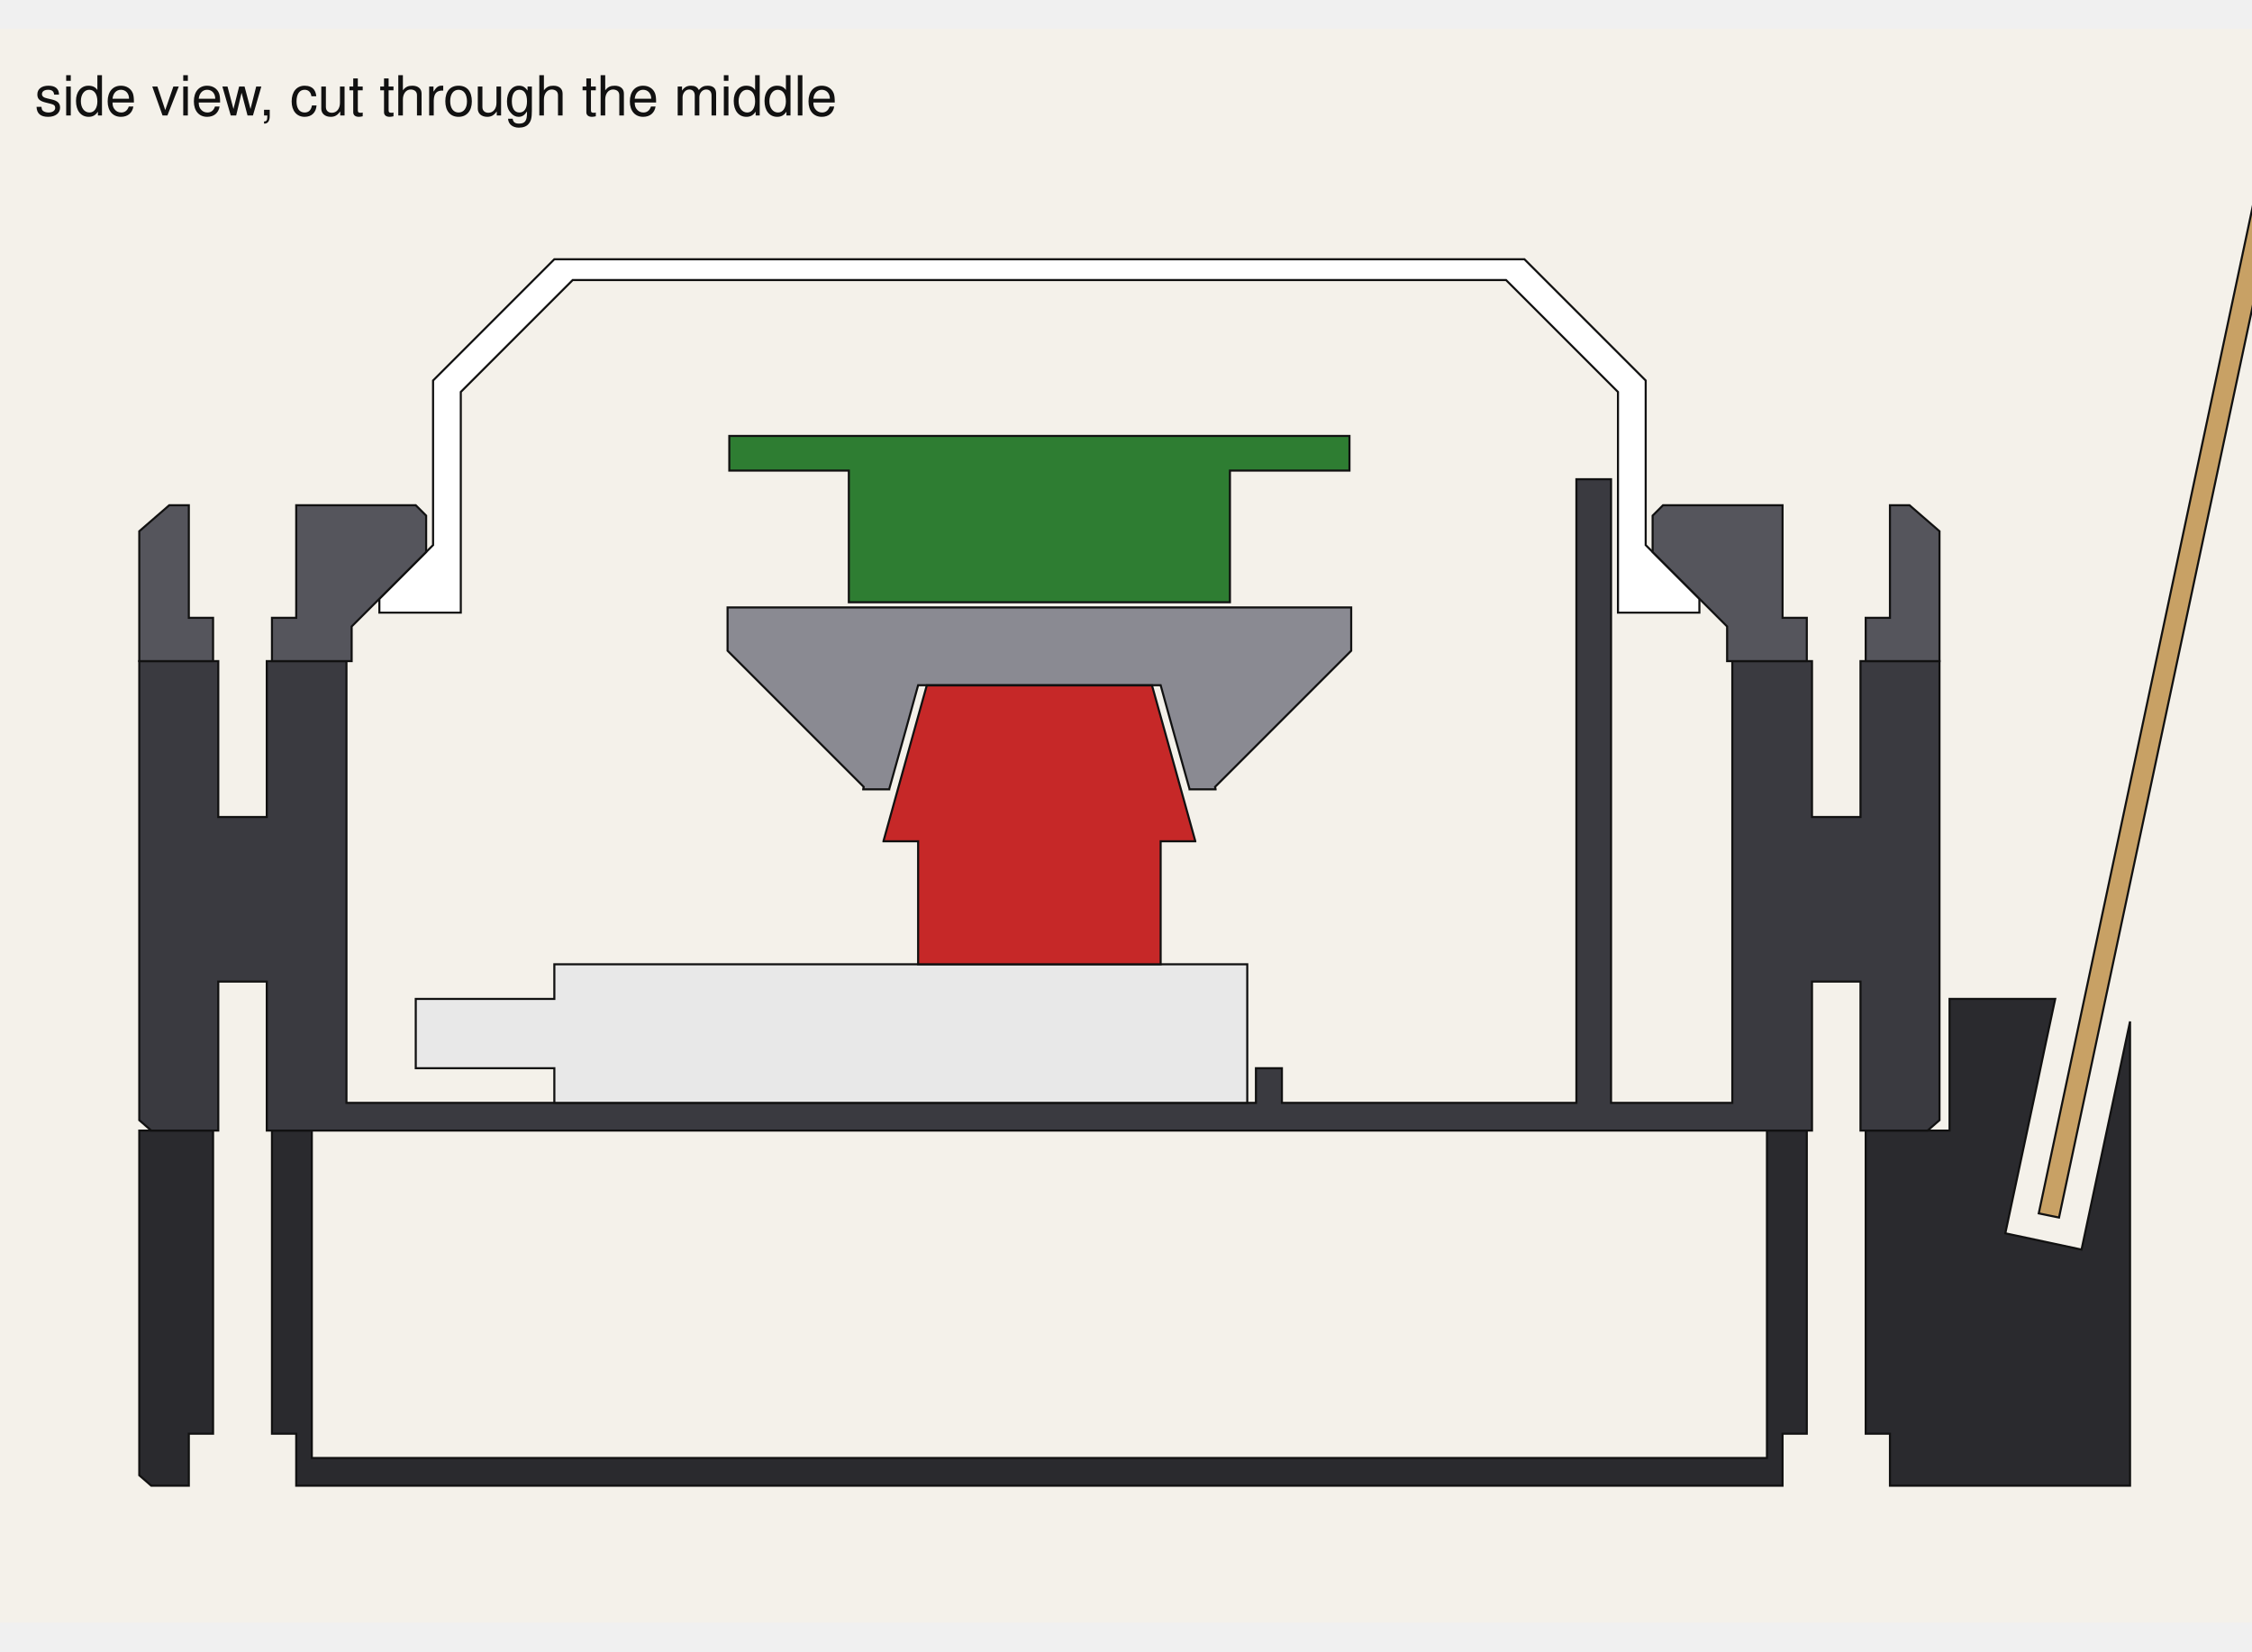
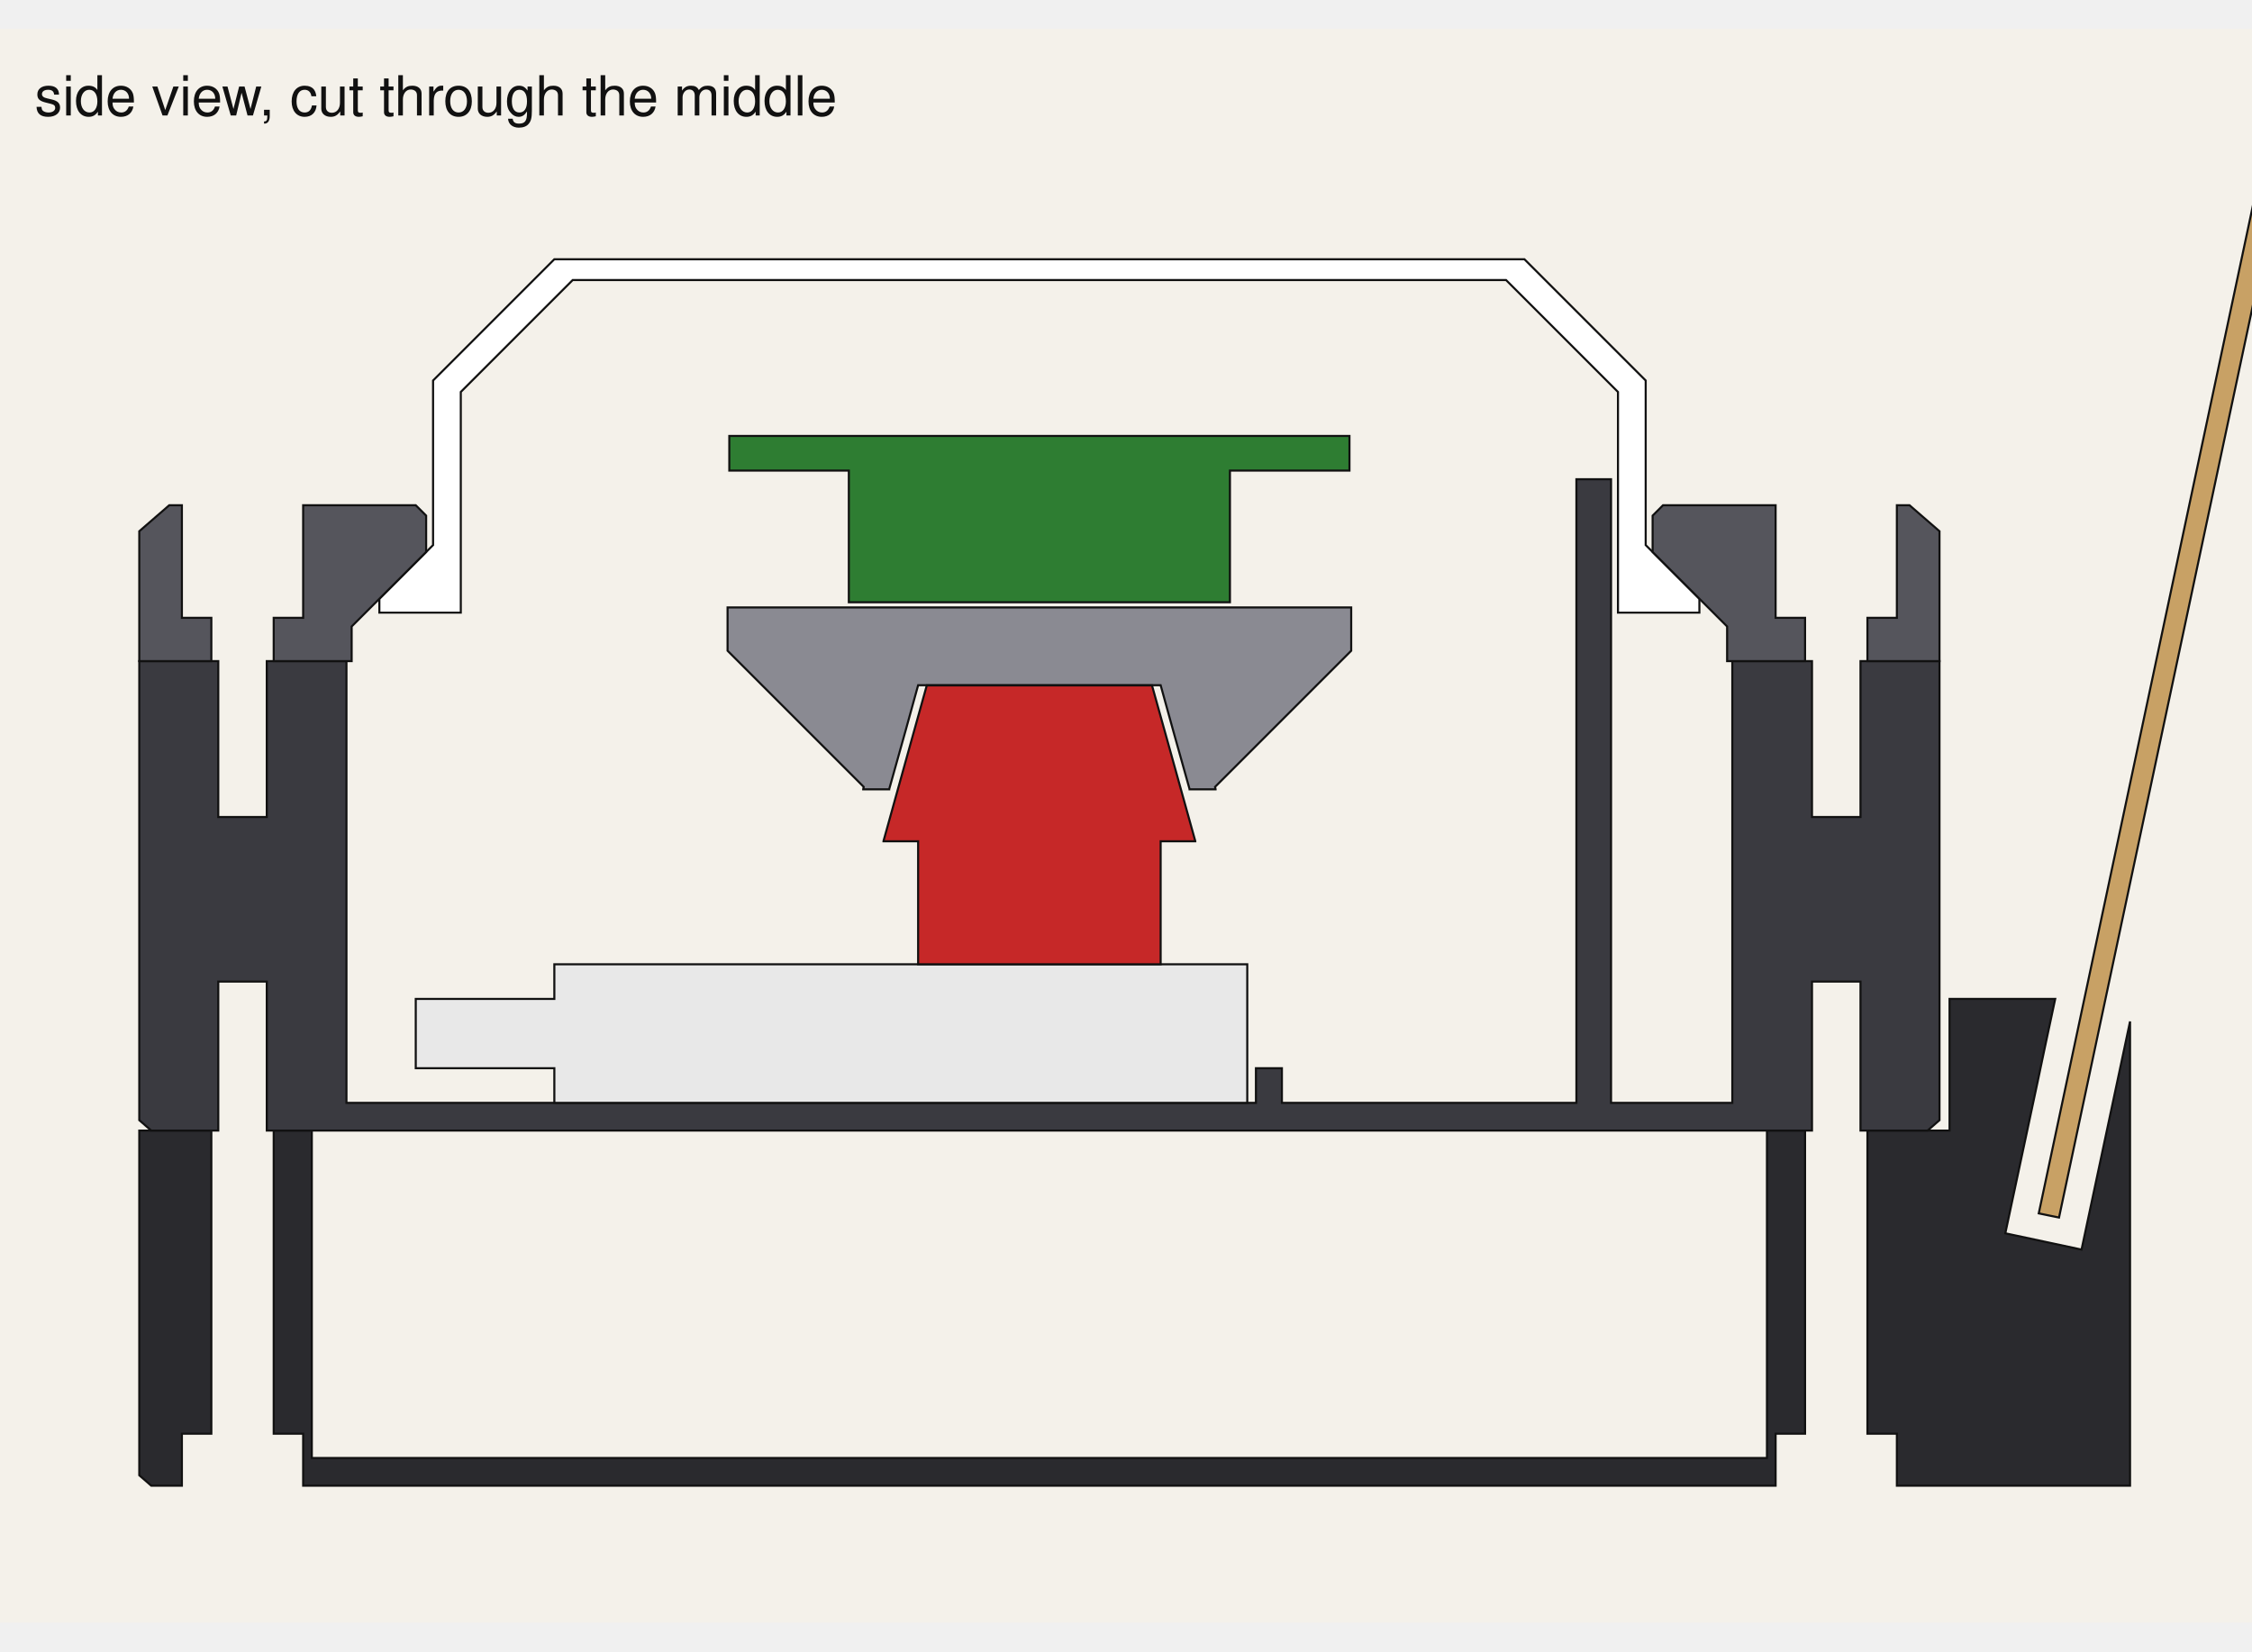
<svg xmlns="http://www.w3.org/2000/svg" viewBox="-60 -62 130 92" width="1320" height="968">
  <rect x="-60" y="-62" width="130" height="92" fill="#f4f1ea" />
-   <path d="M-47.70,19.10 L-49.10,19.10 L-49.10,22.10 L-51.27,22.10 L-51.96,21.50 L-51.96,1.60 L-50.00,1.60 L-49.07,1.60 L-47.70,1.60 Z M-42.00,20.50 L-40.73,20.50 L-40.71,20.50 L-39.67,20.50 L-39.63,20.50 L23.70,20.50 L24.13,20.50 L24.53,20.50 L41.69,20.50 L41.76,20.50 L42.00,20.50 L42.00,1.60 L44.30,1.60 L44.30,19.10 L42.90,19.10 L42.90,22.10 L34.42,22.10 L34.19,22.10 L34.00,22.10 L33.86,22.10 L33.76,22.10 L33.70,22.10 L33.69,22.10 L32.29,22.10 L32.09,22.10 L31.84,22.10 L31.55,22.10 L31.22,22.10 L30.86,22.10 L30.47,22.10 L30.06,22.10 L29.65,22.10 L29.24,22.10 L28.99,22.10 L28.59,22.10 L28.20,22.10 L27.83,22.10 L27.50,22.10 L27.21,22.10 L26.96,22.10 L1.29,22.10 L0.98,22.10 L0.63,22.10 L0.25,22.10 L-0.13,22.10 L-5.75,22.10 L-5.77,22.10 L-5.85,22.10 L-5.98,22.10 L-6.18,22.10 L-6.44,22.10 L-6.75,22.10 L-7.11,22.10 L-7.52,22.10 L-7.97,22.10 L-8.45,22.10 L-8.96,22.10 L-9.48,22.10 L-10.00,22.10 L-42.90,22.10 L-42.90,19.10 L-44.30,19.10 L-44.30,1.60 L-42.00,1.60 Z M58.04,-3.19 L57.63,-1.24 L55.76,7.53 L58.01,8.01 L60.16,8.47 L61.87,0.43 L62.43,-2.20 L62.96,-4.70 L62.96,-2.20 L62.96,5.94 L62.96,8.70 L62.96,11.85 L62.96,22.10 L49.37,22.10 L49.30,22.10 L49.10,22.10 L49.10,19.10 L47.70,19.10 L47.70,1.60 L49.07,1.60 L50.00,1.60 L52.54,1.60 L52.54,-6.00 L55.07,-6.00 L58.64,-6.00 Z" fill="#2a2a2e" fill-rule="evenodd" stroke="#111" stroke-width="0.12" />
+   <path d="M-47.80,19.10 L-49.50,19.10 L-49.50,22.10 L-51.27,22.10 L-51.96,21.50 L-51.96,1.60 L-50.00,1.60 L-49.07,1.60 L-47.80,1.60 Z M-42.00,20.50 L-40.73,20.50 L-40.71,20.50 L-39.67,20.50 L-39.63,20.50 L23.70,20.50 L24.13,20.50 L24.53,20.50 L41.69,20.50 L41.76,20.50 L42.00,20.50 L42.00,1.60 L44.20,1.60 L44.20,19.10 L42.50,19.10 L42.50,22.10 L42.26,22.10 L42.25,22.10 L34.24,22.10 L34.10,22.10 L34.00,22.10 L33.95,22.10 L33.94,22.10 L33.54,22.10 L33.43,22.10 L33.27,22.10 L33.05,22.10 L32.79,22.10 L32.49,22.10 L32.15,22.10 L31.77,22.10 L31.37,22.10 L30.96,22.10 L30.80,22.10 L30.39,22.10 L30.19,22.10 L29.95,22.10 L29.69,22.10 L29.41,22.10 L29.00,22.10 L28.60,22.10 L28.21,22.10 L27.85,22.10 L27.52,22.10 L27.23,22.10 L26.98,22.10 L1.46,22.10 L1.11,22.10 L0.71,22.10 L0.29,22.10 L-0.14,22.10 L-5.74,22.10 L-5.76,22.10 L-5.84,22.10 L-5.97,22.10 L-6.17,22.10 L-6.42,22.10 L-6.73,22.10 L-7.09,22.10 L-7.50,22.10 L-7.95,22.10 L-8.43,22.10 L-8.94,22.10 L-9.46,22.10 L-9.98,22.10 L-42.50,22.10 L-42.50,19.10 L-44.20,19.10 L-44.20,1.60 L-42.00,1.60 Z M58.04,-3.19 L57.63,-1.24 L55.76,7.53 L58.01,8.01 L60.16,8.47 L61.87,0.43 L62.43,-2.20 L62.96,-4.70 L62.96,-2.20 L62.96,5.94 L62.96,8.70 L62.96,11.85 L62.96,22.10 L49.79,22.10 L49.72,22.10 L49.50,22.10 L49.50,19.10 L47.80,19.10 L47.80,1.60 L49.07,1.60 L50.00,1.60 L52.54,1.60 L52.54,-6.00 L55.07,-6.00 L58.64,-6.00 Z" fill="#2a2a2e" fill-rule="evenodd" stroke="#111" stroke-width="0.12" />
  <path d="M33.00,0.00 L40.00,0.00 L40.00,-25.50 L44.60,-25.50 L44.60,-16.50 L47.40,-16.50 L47.40,-25.50 L51.96,-25.50 L51.96,1.00 L51.27,1.60 L47.40,1.60 L47.40,-7.00 L44.60,-7.00 L44.60,1.60 L20.71,1.60 L-44.60,1.60 L-44.60,-7.00 L-47.40,-7.00 L-47.40,1.60 L-51.27,1.60 L-51.96,1.00 L-51.96,-25.50 L-47.40,-25.50 L-47.40,-16.50 L-44.60,-16.50 L-44.60,-25.50 L-40.00,-25.50 L-40.00,0.00 L-24.93,0.00 L-16.53,0.00 L-0.60,0.00 L-0.34,0.00 L-0.00,0.00 L0.41,0.00 L0.85,0.00 L1.31,0.00 L1.76,0.00 L2.17,0.00 L2.54,0.00 L2.85,0.00 L12.50,0.00 L12.50,-0.56 L12.50,-1.00 L12.50,-2.00 L13.21,-2.00 L14.00,-2.00 L14.00,-0.94 L14.00,0.00 L20.15,0.00 L20.81,0.00 L21.51,0.00 L22.27,0.00 L23.11,0.00 L24.03,0.00 L25.06,0.00 L26.22,0.00 L27.56,0.00 L29.12,0.00 L31.00,0.00 L31.00,-36.00 L33.00,-36.00 Z" fill="#3a3a40" fill-rule="evenodd" stroke="#111" stroke-width="0.12" />
  <path d="M35.00,-41.70 L35.00,-32.20 L38.10,-29.10 L38.10,-28.30 L33.40,-28.30 L33.40,-41.04 L26.94,-47.50 L0.00,-47.50 L-26.94,-47.50 L-33.40,-41.04 L-33.40,-28.30 L-38.10,-28.30 L-38.10,-29.10 L-35.00,-32.20 L-35.00,-41.70 L-28.00,-48.70 L0.00,-48.70 L28.00,-48.70 Z" fill="#ffffff" fill-rule="evenodd" stroke="#111" stroke-width="0.12" />
  <path d="M18.00,-26.10 L10.14,-18.24 L10.17,-18.11 L10.17,-18.10 L10.17,-18.10 L9.36,-18.10 L8.67,-18.10 L8.67,-18.10 L8.67,-18.11 L7.74,-21.43 L7.00,-24.11 L0.00,-24.11 L-7.00,-24.11 L-7.74,-21.43 L-8.67,-18.11 L-8.67,-18.10 L-8.67,-18.10 L-9.36,-18.10 L-10.17,-18.10 L-10.17,-18.10 L-10.17,-18.11 L-10.14,-18.24 L-18.00,-26.10 L-18.00,-28.60 L18.00,-28.60 Z" fill="#8a8a92" fill-rule="evenodd" stroke="#111" stroke-width="0.12" />
-   <path d="M-49.10,-28.00 L-47.70,-28.00 L-47.70,-25.50 L-51.96,-25.50 L-51.96,-33.00 L-50.23,-34.50 L-49.10,-34.50 Z M-35.40,-33.90 L-35.40,-31.80 L-39.70,-27.50 L-39.70,-25.50 L-44.30,-25.50 L-44.30,-28.00 L-42.90,-28.00 L-42.90,-34.50 L-36.00,-34.50 Z M42.90,-28.00 L44.30,-28.00 L44.30,-25.50 L39.70,-25.50 L39.70,-27.50 L35.40,-31.80 L35.40,-33.90 L36.00,-34.50 L42.90,-34.50 Z M51.96,-33.00 L51.96,-25.50 L47.70,-25.50 L47.70,-28.00 L49.10,-28.00 L49.10,-34.50 L50.23,-34.50 Z" fill="#55555c" fill-rule="evenodd" stroke="#111" stroke-width="0.12" />
+   <path d="M-49.50,-28.00 L-47.80,-28.00 L-47.80,-25.50 L-51.96,-25.50 L-51.96,-33.00 L-50.23,-34.50 L-49.50,-34.50 Z M-35.40,-33.90 L-35.40,-31.80 L-39.70,-27.50 L-39.70,-25.50 L-44.20,-25.50 L-44.20,-28.00 L-42.50,-28.00 L-42.50,-34.50 L-36.00,-34.50 Z M42.50,-28.00 L44.20,-28.00 L44.20,-25.50 L39.70,-25.50 L39.70,-27.50 L35.40,-31.80 L35.40,-33.90 L36.00,-34.50 L42.50,-34.50 Z M51.96,-33.00 L51.96,-25.50 L47.80,-25.50 L47.80,-28.00 L49.50,-28.00 L49.50,-34.50 L50.23,-34.50 Z" fill="#55555c" fill-rule="evenodd" stroke="#111" stroke-width="0.12" />
  <path d="M12.00,-4.00 L12.00,0.00 L-4.54,0.00 L-4.89,0.00 L-5.25,0.00 L-5.61,0.00 L-5.96,0.00 L-6.29,0.00 L-6.60,0.00 L-6.88,0.00 L-7.12,0.00 L-7.31,0.00 L-7.46,0.00 L-7.55,0.00 L-7.58,0.00 L-8.00,0.00 L-18.98,0.00 L-19.00,0.00 L-19.05,0.00 L-19.14,0.00 L-19.26,0.00 L-19.42,0.00 L-19.60,0.00 L-19.81,0.00 L-20.03,0.00 L-20.27,0.00 L-20.52,0.00 L-20.77,0.00 L-21.01,0.00 L-21.25,0.00 L-21.47,0.00 L-21.68,0.00 L-21.86,0.00 L-22.02,0.00 L-22.15,0.00 L-22.26,0.00 L-22.33,0.00 L-28.00,0.00 L-28.00,-1.50 L-28.00,-2.00 L-32.00,-2.00 L-36.00,-2.00 L-36.00,-4.00 L-36.00,-6.00 L-32.00,-6.00 L-28.00,-6.00 L-28.00,-6.50 L-28.00,-8.00 L-21.47,-8.00 L-21.25,-8.00 L-21.01,-8.00 L-20.77,-8.00 L-20.52,-8.00 L-20.27,-8.00 L-20.03,-8.00 L-19.81,-8.00 L-19.60,-8.00 L-19.42,-8.00 L-8.00,-8.00 L-7.58,-8.00 L-7.55,-8.00 L-7.46,-8.00 L-7.31,-8.00 L-7.12,-8.00 L-6.88,-8.00 L-6.60,-8.00 L-6.29,-8.00 L-5.96,-8.00 L-5.61,-8.00 L-5.25,-8.00 L-4.89,-8.00 L-4.54,-8.00 L-4.21,-8.00 L-3.89,-8.00 L-3.60,-8.00 L-3.34,-8.00 L-3.12,-8.00 L12.00,-8.00 Z" fill="#e8e8e8" fill-rule="evenodd" stroke="#111" stroke-width="0.12" />
  <path d="M7.55,-20.33 L9.00,-15.11 L9.00,-15.10 L9.00,-15.10 L7.88,-15.10 L7.00,-15.10 L7.00,-11.55 L7.00,-8.00 L0.00,-8.00 L-7.00,-8.00 L-7.00,-11.55 L-7.00,-15.10 L-7.88,-15.10 L-9.00,-15.10 L-9.00,-15.10 L-9.00,-15.11 L-7.55,-20.33 L-6.50,-24.10 L0.00,-24.10 L6.50,-24.10 Z" fill="#c62828" fill-rule="evenodd" stroke="#111" stroke-width="0.12" />
  <path d="M17.90,-36.50 L11.00,-36.50 L11.00,-32.71 L11.00,-32.70 L11.00,-28.90 L0.00,-28.90 L-11.00,-28.90 L-11.00,-32.70 L-11.00,-32.71 L-11.00,-36.50 L-17.90,-36.50 L-17.90,-38.50 L0.00,-38.50 L17.90,-38.50 Z" fill="#2e7d32" fill-rule="evenodd" stroke="#111" stroke-width="0.12" />
  <path d="" fill="#1a3a6e" fill-rule="evenodd" stroke="#111" stroke-width="0.12" />
  <path d="" fill="#d8d8d8" fill-rule="evenodd" stroke="#111" stroke-width="0.12" />
  <path d="" fill="#8a8a55" fill-rule="evenodd" stroke="#111" stroke-width="0.12" />
  <path d="" fill="#1b5e20" fill-rule="evenodd" stroke="#111" stroke-width="0.12" />
  <path d="M83.22,-110.88 L83.81,-110.75 L71.33,-52.06 L58.86,6.62 L58.27,6.50 L57.69,6.38 L70.16,-52.31 L82.64,-111.00 Z" fill="#c8a165" fill-rule="evenodd" stroke="#111" stroke-width="0.12" />
  <path d="" fill="#c9a227" fill-rule="evenodd" stroke="#111" stroke-width="0.12" />
  <text x="-58" y="-57" font-family="Helvetica" font-size="3.2" fill="#111">side view, cut through the middle</text>
</svg>
